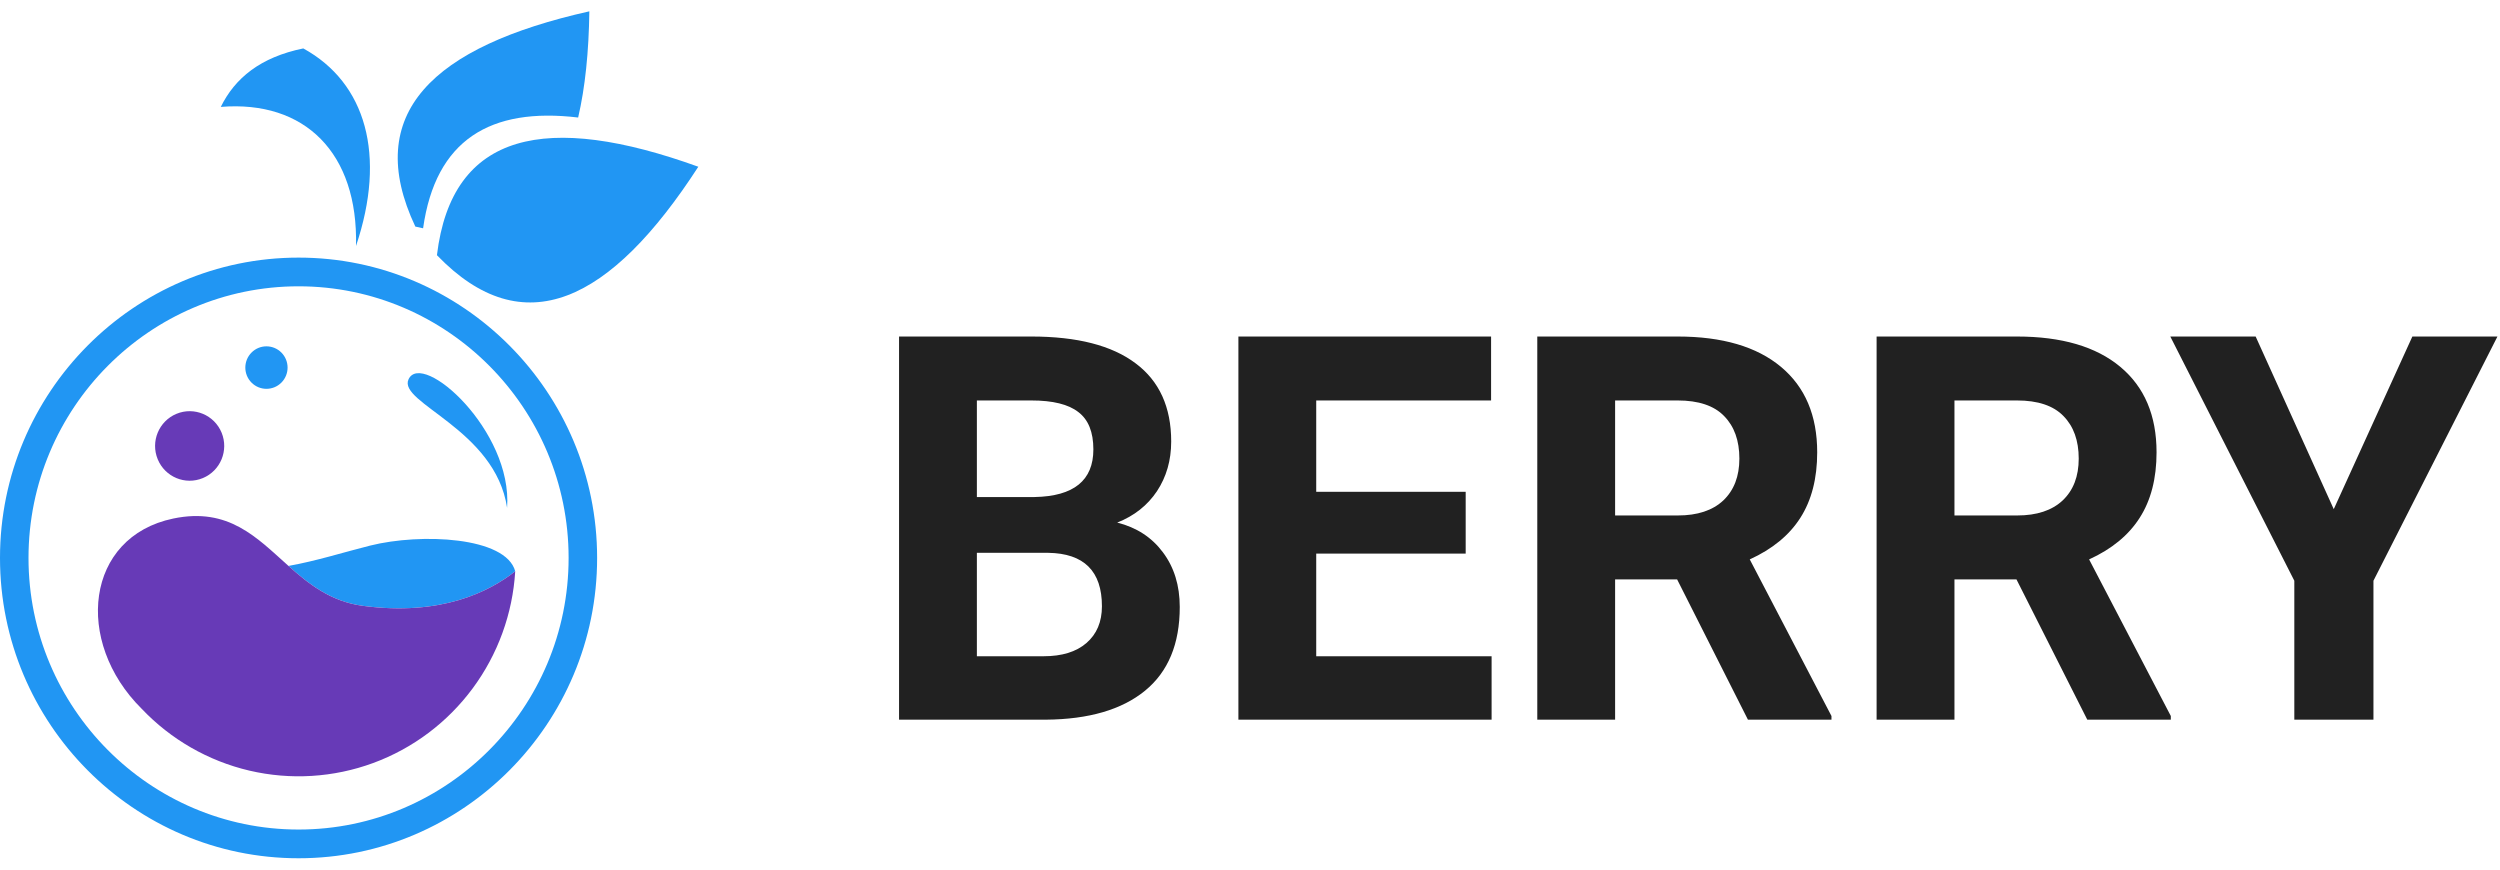
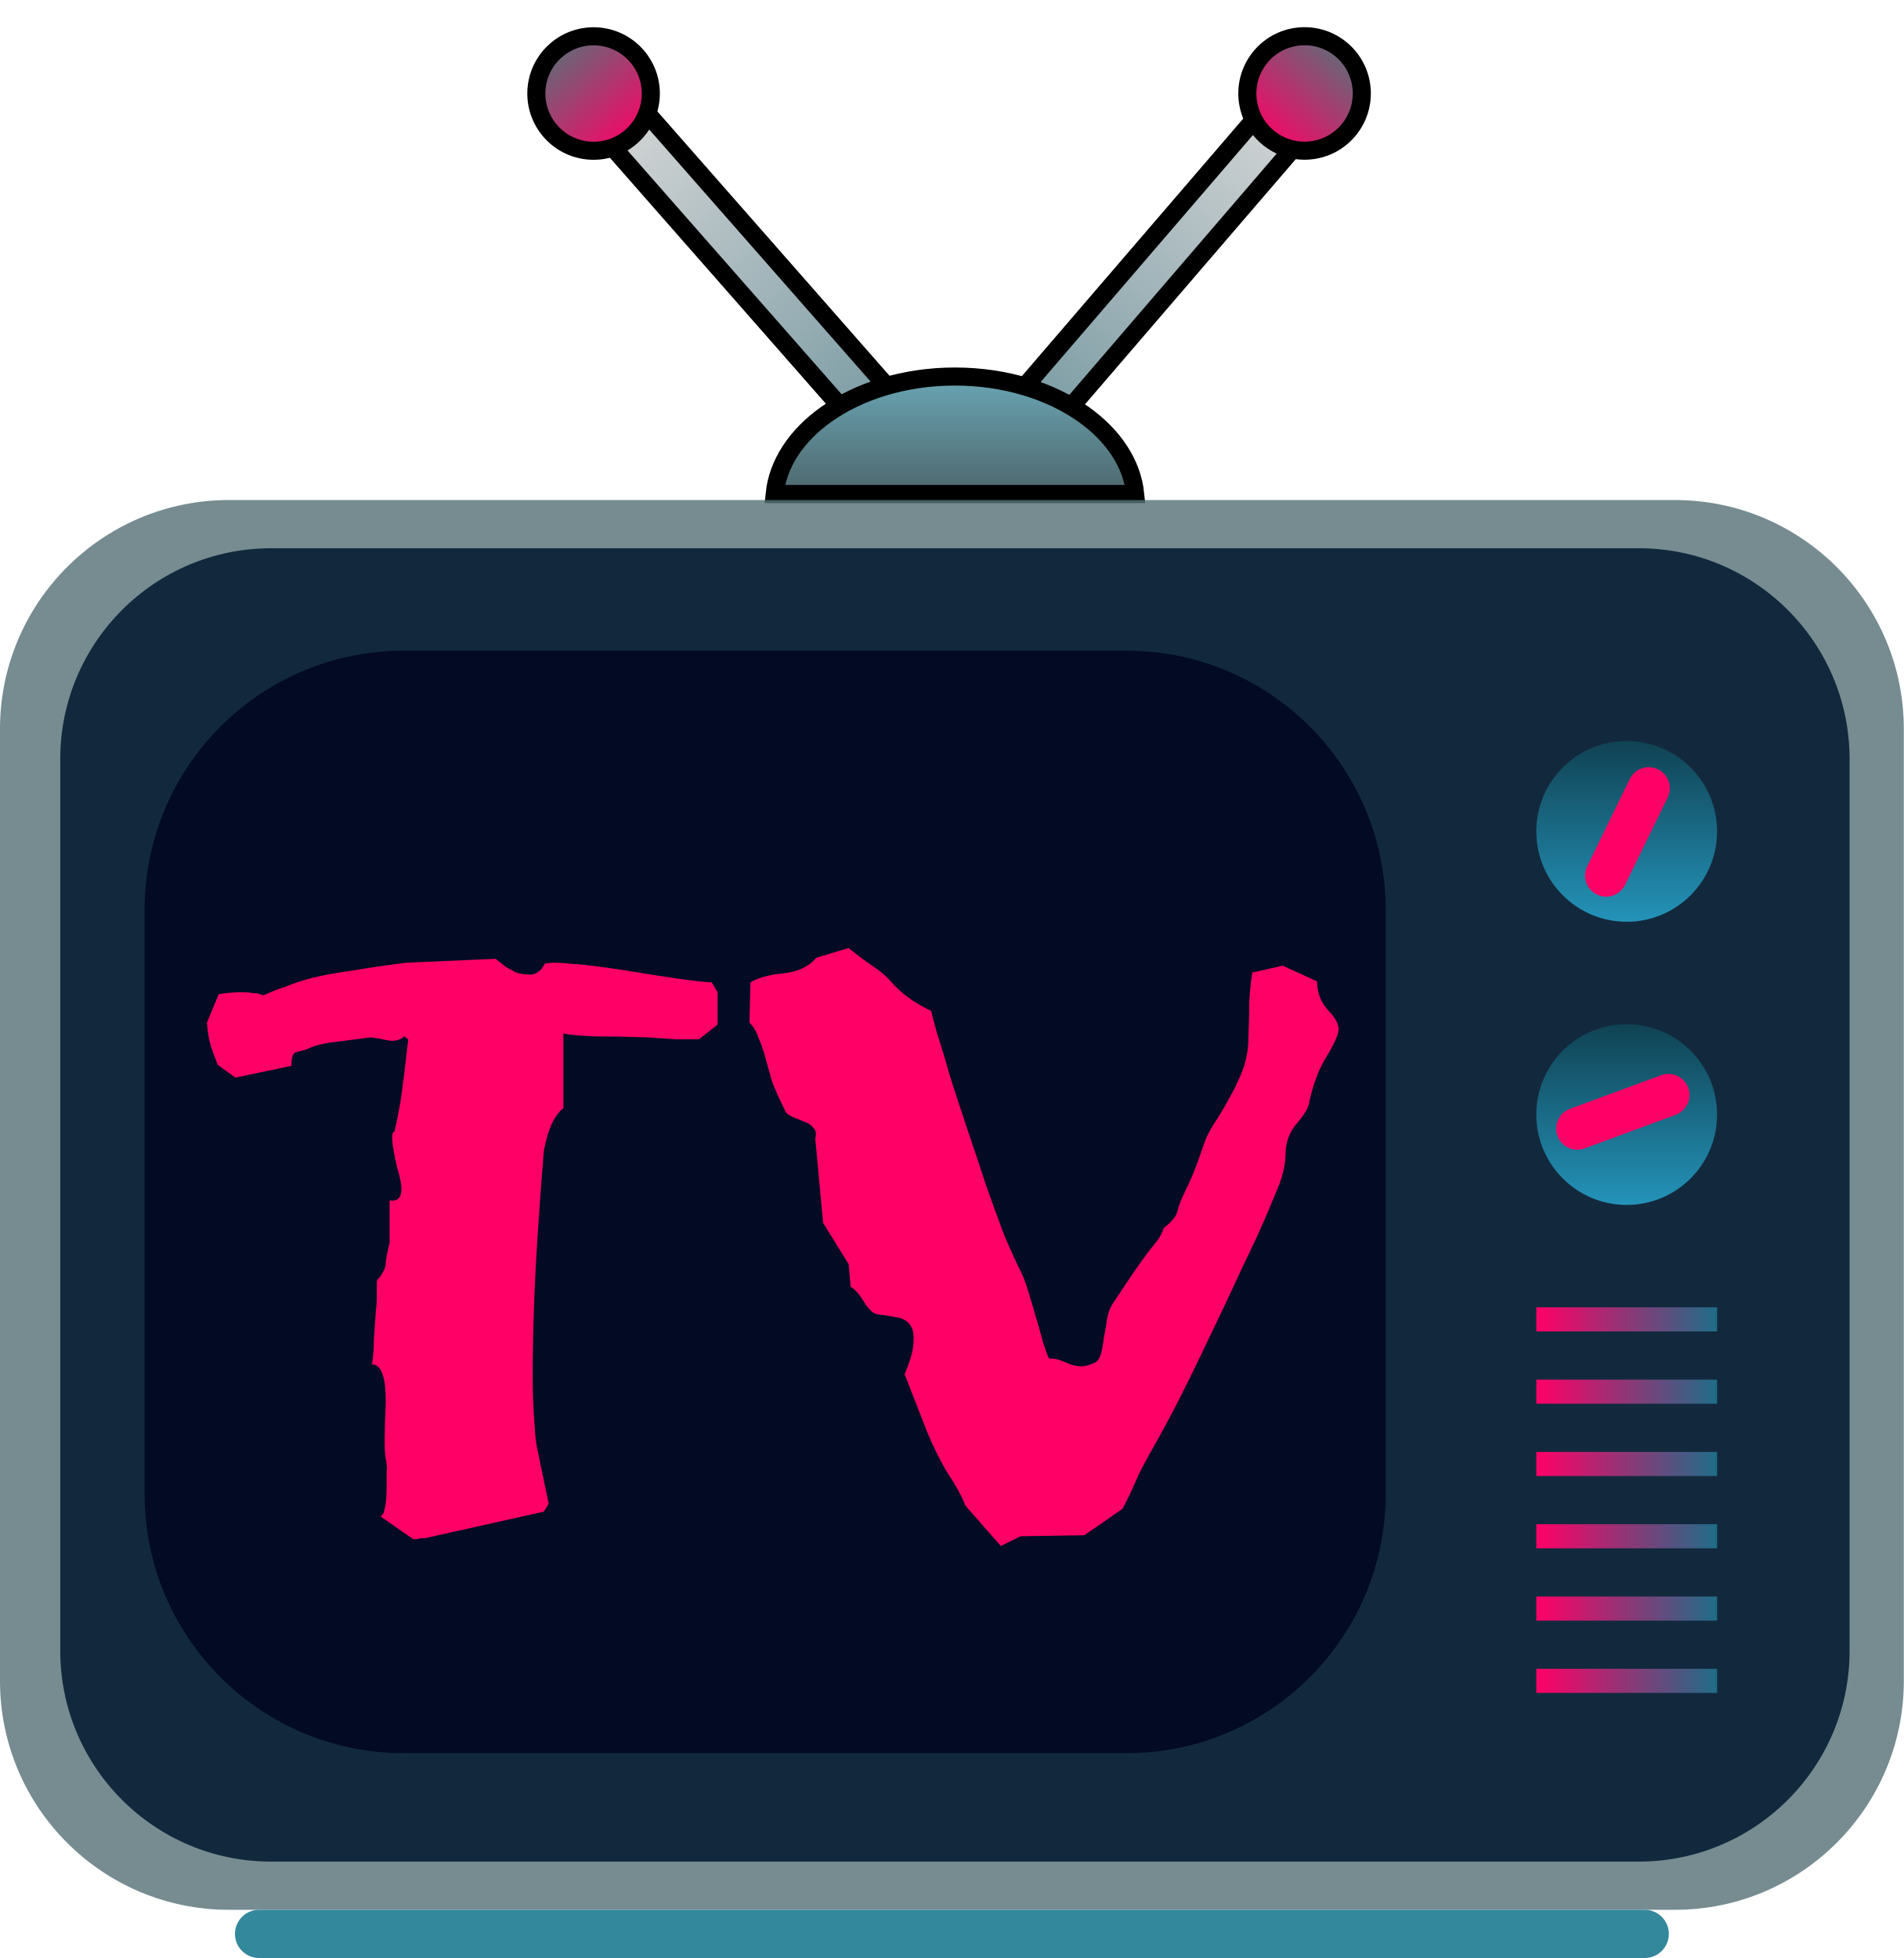
- <svg xmlns="http://www.w3.org/2000/svg" width="92" height="32" viewBox="0 0 92 32" fill="none">
-   <path d="M33.085 26.484V12.384H37.954C39.641 12.384 40.92 12.713 41.792 13.372C42.664 14.024 43.1 14.982 43.1 16.248C43.1 16.939 42.925 17.549 42.575 18.078C42.225 18.601 41.738 18.985 41.114 19.231C41.827 19.411 42.387 19.776 42.795 20.325C43.208 20.874 43.415 21.545 43.415 22.339C43.415 23.695 42.989 24.721 42.136 25.419C41.283 26.116 40.067 26.471 38.489 26.484H33.085ZM35.949 20.344V24.15H38.403C39.078 24.15 39.603 23.989 39.978 23.666C40.36 23.337 40.551 22.885 40.551 22.31C40.551 21.019 39.892 20.364 38.575 20.344H35.949ZM35.949 18.291H38.069C39.514 18.265 40.236 17.681 40.236 16.538C40.236 15.899 40.051 15.441 39.682 15.163C39.319 14.879 38.743 14.737 37.954 14.737H35.949V18.291ZM53.937 20.373H48.437V24.15H54.891V26.484H45.573V12.384H54.872V14.737H48.437V18.098H53.937V20.373ZM61.718 21.322H59.436V26.484H56.572V12.384H61.736C63.379 12.384 64.645 12.755 65.537 13.498C66.428 14.24 66.873 15.289 66.873 16.645C66.873 17.607 66.666 18.411 66.253 19.056C65.846 19.695 65.225 20.206 64.391 20.586L67.398 26.349V26.484H64.324L61.718 21.322ZM59.436 18.969H61.746C62.466 18.969 63.023 18.785 63.417 18.417C63.811 18.043 64.009 17.529 64.009 16.877C64.009 16.212 63.821 15.689 63.446 15.309C63.077 14.928 62.507 14.737 61.736 14.737H59.436V18.969ZM74.206 21.322H71.924V26.484H69.059V12.384H74.225C75.867 12.384 77.134 12.755 78.025 13.498C78.916 14.24 79.361 15.289 79.361 16.645C79.361 17.607 79.154 18.411 78.74 19.056C78.333 19.695 77.713 20.206 76.879 20.586L79.886 26.349V26.484H76.812L74.206 21.322ZM71.924 18.969H74.234C74.953 18.969 75.51 18.785 75.905 18.417C76.3 18.043 76.497 17.529 76.497 16.877C76.497 16.212 76.309 15.689 75.934 15.309C75.564 14.928 74.995 14.737 74.225 14.737H71.924V18.969ZM85.882 18.737L88.775 12.384H91.906L87.343 21.371V26.484H84.431V21.371L79.867 12.384H83.008L85.882 18.737Z" fill="#212121" />
-   <path d="M10.987 31.584C4.928 31.584 0 26.626 0 20.532C0 14.438 4.929 9.48 10.987 9.48C17.045 9.48 21.974 14.438 21.974 20.532C21.974 26.626 17.046 31.584 10.987 31.584ZM10.987 10.536C5.508 10.536 1.049 15.02 1.049 20.532C1.049 26.044 5.508 30.527 10.987 30.527C16.466 30.527 20.925 26.043 20.925 20.531C20.925 15.019 16.467 10.536 10.987 10.536Z" fill="#2196F3" />
-   <path d="M18.96 21.023C18.618 19.748 15.485 19.611 13.62 20.078C12.644 20.323 11.646 20.643 10.616 20.826C11.37 21.499 12.179 22.135 13.34 22.293C16.221 22.684 18.011 21.775 18.96 21.023Z" fill="#2196F3" />
-   <path d="M13.34 22.293C12.176 22.135 11.37 21.499 10.616 20.826C9.45 19.786 8.413 18.658 6.377 19.082C3.141 19.757 2.715 23.608 5.214 26.083C6.287 27.213 7.665 28.004 9.178 28.359C10.691 28.713 12.274 28.616 13.733 28.079C15.192 27.542 16.464 26.588 17.392 25.335C18.321 24.082 18.866 22.584 18.96 21.023C18.011 21.775 16.221 22.684 13.34 22.293Z" fill="#673AB7" />
-   <path d="M15.034 13.959C14.63 14.829 18.23 15.796 18.661 18.688C18.869 15.841 15.534 12.882 15.034 13.959Z" fill="#2196F3" />
-   <path d="M7.466 17.593C8.115 17.323 8.423 16.575 8.155 15.922C7.886 15.269 7.142 14.959 6.493 15.229C5.844 15.5 5.535 16.248 5.804 16.901C6.073 17.554 6.817 17.864 7.466 17.593Z" fill="#673AB7" />
-   <path d="M10.355 14.08C10.659 13.775 10.659 13.28 10.355 12.974C10.051 12.669 9.559 12.669 9.256 12.974C8.952 13.28 8.952 13.775 9.256 14.08C9.559 14.385 10.051 14.385 10.355 14.08Z" fill="#2196F3" />
-   <path d="M13.101 9.052C14.225 5.715 13.47 3.049 11.161 1.782C9.584 2.105 8.647 2.873 8.125 3.934C11.22 3.682 13.184 5.63 13.101 9.052Z" fill="#2196F3" />
-   <path d="M25.698 6.136C20.139 4.129 16.63 4.818 16.079 9.391C19.265 12.697 22.474 11.115 25.698 6.136Z" fill="#2196F3" />
-   <path d="M21.276 4.325C21.534 3.217 21.668 1.908 21.688 0.417C15.923 1.709 13.322 4.177 15.284 8.338C15.382 8.362 15.475 8.381 15.57 8.401C16.028 5.144 18.046 3.938 21.276 4.325Z" fill="#2196F3" />
+ <svg xmlns="http://www.w3.org/2000/svg" width="316" height="325" viewBox="0 0 316 325" fill="none">
+   <rect x="96.883" y="18.962" width="8" height="74" transform="rotate(-41.2881 96.8835 18.9616)" fill="url(#paint0_linear_2202_58)" stroke="black" stroke-width="3" />
+   <circle cx="98.524" cy="15.525" r="9.5" transform="rotate(-41.2881 98.5237 15.5247)" fill="url(#paint1_linear_2202_58)" stroke="black" stroke-width="3" />
+   <rect x="212.904" y="14.367" width="8" height="74" transform="rotate(40.6822 212.904 14.3673)" fill="url(#paint2_linear_2202_58)" stroke="black" stroke-width="3" />
+   <circle cx="216.535" cy="15.512" r="9.5" transform="rotate(40.6822 216.535 15.5122)" fill="url(#paint3_linear_2202_58)" stroke="black" stroke-width="3" />
+   <path d="M128.576 82C129.089 76.971 132.164 72.335 137.098 68.811C142.516 64.941 150.078 62.5 158.5 62.5C166.922 62.5 174.484 64.941 179.902 68.811C184.836 72.335 187.911 76.971 188.424 82H188.371H188.279H188.188H188.096H188.006H187.916H187.826H187.736H187.647H187.559H187.471H187.383H187.296H187.209H187.122H187.036H186.95H186.865H186.78H186.695H186.611H186.527H186.444H186.361H186.278H186.196H186.114H186.033H185.951H185.871H185.79H185.71H185.631H185.551H185.472H185.394H185.316H185.238H185.16H185.083H185.007H184.93H184.854H184.778H184.703H184.628H184.553H184.479H184.405H184.332H184.258H184.185H184.113H184.04H183.968H183.897H183.825H183.754H183.684H183.613H183.543H183.474H183.404H183.335H183.266H183.198H183.13H183.062H182.994H182.927H182.86H182.794H182.727H182.661H182.596H182.53H182.465H182.4H182.335H182.271H182.207H182.143H182.08H182.017H181.954H181.891H181.829H181.767H181.705H181.643H181.582H181.521H181.46H181.4H181.339H181.279H181.22H181.16H181.101H181.042H180.983H180.925H180.866H180.808H180.751H180.693H180.636H180.579H180.522H180.465H180.409H180.353H180.297H180.241H180.186H180.13H180.075H180.02H179.966H179.911H179.857H179.803H179.75H179.696H179.643H179.589H179.537H179.484H179.431H179.379H179.327H179.275H179.223H179.171H179.12H179.069H179.018H178.967H178.916H178.865H178.815H178.765H178.715H178.665H178.616H178.566H178.517H178.468H178.419H178.37H178.321H178.272H178.224H178.176H178.128H178.08H178.032H177.984H177.937H177.89H177.842H177.795H177.748H177.702H177.655H177.608H177.562H177.516H177.469H177.423H177.377H177.332H177.286H177.24H177.195H177.15H177.104H177.059H177.014H176.969H176.924H176.88H176.835H176.791H176.746H176.702H176.658H176.614H176.57H176.526H176.482H176.438H176.394H176.351H176.307H176.264H176.22H176.177H176.134H176.09H176.047H176.004H175.961H175.918H175.875H175.833H175.79H175.747H175.704H175.662H175.619H175.577H175.534H175.492H175.45H175.407H175.365H175.323H175.281H175.238H175.196H175.154H175.112H175.07H175.028H174.986H174.944H174.902H174.86H174.818H174.776H174.734H174.692H174.65H174.608H174.566H174.525H174.483H174.441H174.399H174.357H174.315H174.273H174.231H174.189H174.147H174.105H174.063H174.021H173.979H173.937H173.895H173.853H173.811H173.769H173.727H173.684H173.642H173.6H173.558H173.515H173.473H173.43H173.388H173.345H173.303H173.26H173.217H173.175H173.132H173.089H173.046H173.003H172.96H172.917H172.874H172.83H172.787H172.744H172.7H172.657H172.613H172.569H172.525H172.482H172.438H172.394H172.349H172.305H172.261H172.216H172.172H172.127H172.083H172.038H171.993H171.948H171.903H171.857H171.812H171.767H171.721H171.675H171.63H171.584H171.538H171.491H171.445H171.399H171.352H171.305H171.259H171.212H171.165H171.117H171.07H171.022H170.975H170.927H170.879H170.831H170.783H170.734H170.686H170.637H170.588H170.539H170.49H170.441H170.391H170.342H170.292H170.242H170.192H170.141H170.091H170.04H169.989H169.938H169.887H169.835H169.784H169.732H169.68H169.628H169.575H169.523H169.47H169.417H169.364H169.311H169.257H169.203H169.149H169.095H169.041H168.986H168.931H168.876H168.821H168.765H168.71H168.654H168.598H168.541H168.485H168.428H168.371H168.313H168.256H168.198H168.14H168.082H168.023H167.964H167.905H167.846H167.787H167.727H167.667H167.607H167.546H167.485H167.424H167.363H167.301H167.239H167.177H167.115H167.052H166.989H166.926H166.863H166.799H166.735H166.671H166.606H166.541H166.476H166.41H166.345H166.279H166.212H166.146H166.079H166.011H165.944H165.876H165.808H165.739H165.67H165.601H165.532H165.462H165.392H165.322H165.251H165.18H165.109H165.037H164.965H164.893H164.82H164.747H164.674H164.6H164.526H164.452H164.377H164.302H164.227H164.151H164.075H163.999H163.922H163.845H163.767H163.689H163.611H163.533H163.454H163.374H163.295H163.215H163.134H163.054H162.972H162.891H162.809H162.727H162.644H162.561H162.478H162.394H162.31H162.225H162.14H162.055H161.969H161.883H161.796H161.709H161.622H161.534H161.446H161.357H161.268H161.179H161.089H160.999H160.908H160.817H160.725H160.633H160.541H160.448H160.355H160.261H160.167H160.073H159.978H159.882H159.787H159.69H159.594H159.496H159.399H159.301H159.202H159.103H159.004H158.904H158.804H158.703H158.602H158.5H158.398H158.298H158.198H158.099H158H157.903H157.806H157.71H157.614H157.52H157.426H157.333H157.241H157.149H157.058H156.968H156.879H156.791H156.703H156.616H156.529H156.444H156.359H156.274H156.191H156.108H156.026H155.944H155.864H155.783H155.704H155.625H155.547H155.47H155.393H155.317H155.242H155.167H155.093H155.02H154.947H154.875H154.803H154.733H154.662H154.593H154.524H154.456H154.388H154.321H154.254H154.188H154.123H154.058H153.994H153.931H153.868H153.806H153.744H153.683H153.622H153.562H153.503H153.444H153.385H153.327H153.27H153.214H153.157H153.102H153.047H152.992H152.938H152.885H152.832H152.779H152.727H152.676H152.625H152.574H152.524H152.475H152.426H152.377H152.329H152.282H152.235H152.188H152.142H152.097H152.051H152.007H151.962H151.919H151.875H151.832H151.79H151.748H151.706H151.665H151.624H151.584H151.544H151.504H151.465H151.426H151.388H151.35H151.312H151.275H151.238H151.202H151.166H151.13H151.095H151.06H151.026H150.991H150.958H150.924H150.891H150.858H150.826H150.794H150.762H150.73H150.699H150.668H150.638H150.608H150.578H150.548H150.519H150.49H150.461H150.433H150.405H150.377H150.35H150.322H150.295H150.269H150.242H150.216H150.19H150.165H150.139H150.114H150.089H150.064H150.04H150.016H149.992H149.968H149.944H149.921H149.898H149.875H149.852H149.83H149.808H149.785H149.763H149.742H149.72H149.699H149.678H149.657H149.636H149.615H149.595H149.574H149.554H149.534H149.514H149.494H149.474H149.455H149.436H149.416H149.397H149.378H149.359H149.34H149.322H149.303H149.285H149.266H149.248H149.23H149.212H149.194H149.176H149.158H149.14H149.122H149.105H149.087H149.069H149.052H149.034H149.017H149H148.982H148.965H148.948H148.931H148.913H148.896H148.879H148.862H148.845H148.827H148.81H148.793H148.776H148.759H148.741H148.724H148.707H148.69H148.672H148.655H148.638H148.62H148.603H148.585H148.568H148.55H148.532H148.514H148.497H148.479H148.461H148.443H148.425H148.406H148.388H148.37H148.351H148.332H148.314H148.295H148.276H148.257H148.238H148.218H148.199H148.18H148.16H148.14H148.12H148.1H148.08H148.059H148.039H148.018H147.997H147.976H147.955H147.933H147.912H147.89H147.868H147.846H147.823H147.801H147.778H147.755H147.732H147.708H147.685H147.661H147.637H147.613H147.588H147.563H147.538H147.513H147.488H147.462H147.436H147.41H147.383H147.356H147.329H147.302H147.274H147.247H147.218H147.19H147.161H147.132H147.103H147.073H147.043H147.013H146.982H146.952H146.92H146.889H146.857H146.825H146.792H146.759H146.726H146.692H146.658H146.624H146.59H146.555H146.519H146.483H146.447H146.411H146.374H146.337H146.299H146.261H146.222H146.184H146.144H146.105H146.065H146.024H145.983H145.942H145.9H145.858H145.815H145.772H145.729H145.685H145.64H145.596H145.55H145.504H145.458H145.411H145.364H145.317H145.269H145.22H145.171H145.121H145.071H145.021H144.969H144.918H144.866H144.813H144.76H144.706H144.652H144.597H144.542H144.486H144.43H144.373H144.316H144.258H144.199H144.14H144.081H144.021H143.96H143.898H143.837H143.774H143.711H143.647H143.583H143.518H143.453H143.387H143.32H143.253H143.185H143.116H143.047H142.978H142.907H142.836H142.764H142.692H142.619H142.546H142.471H142.397H142.321H142.245H142.168H142.09H142.012H141.933H141.854H141.773H141.693H141.611H141.529H141.445H141.362H141.277H141.192H141.106H141.02H140.932H140.844H140.756H140.666H140.576H140.485H140.393H140.301H140.207H140.113H140.019H139.923H139.827H139.73H139.632H139.533H139.434H139.334H139.233H139.131H139.028H138.925H138.821H138.716H138.61H138.504H138.396H138.288H138.179H138.069H137.958H137.847H137.734H137.621H137.507H137.392H137.276H137.159H137.042H136.923H136.804H136.684H136.563H136.441H136.318H136.194H136.07H135.944H135.818H135.691H135.562H135.433H135.303H135.172H135.04H134.908H134.774H134.639H134.503H134.367H134.229H134.091H133.951H133.811H133.67H133.527H133.384H133.24H133.095H132.948H132.801H132.653H132.504H132.354H132.202H132.05H131.897H131.743H131.588H131.432H131.274H131.116H130.957H130.796H130.635H130.473H130.309H130.145H129.979H129.812H129.645H129.476H129.306H129.135H128.963H128.79H128.616H128.576Z" fill="url(#paint4_linear_2202_58)" stroke="black" stroke-width="3" />
+   <rect opacity="0.81" y="83" width="316" height="234" rx="38" fill="#567178" />
+   <rect opacity="0.88" x="10" y="91" width="297" height="218" rx="35" fill="#041C32" />
+   <rect x="24" y="108" width="206" height="183" rx="43" fill="#020B23" />
+   <path d="M116.011 172.513C114.924 172.513 113.675 172.513 112.262 172.513C110.849 172.404 109.219 172.296 107.372 172.187C104.221 172.078 101.341 172.024 98.733 172.024C96.125 171.915 94.386 171.752 93.517 171.535V183.923C91.996 185.118 90.909 187.509 90.257 191.095C89.388 201.853 88.844 210.492 88.627 217.012C88.41 223.423 88.355 228.422 88.464 232.008C88.573 234.181 88.681 236.029 88.79 237.55C88.899 238.963 89.062 240.104 89.279 240.973L91.072 249.612L90.257 250.916L70.534 255.317H70.045C69.828 255.317 69.556 255.371 69.23 255.48C69.013 255.48 68.795 255.48 68.578 255.48L63.199 251.731C63.199 251.622 63.253 251.568 63.362 251.568C63.471 251.459 63.579 251.296 63.688 251.079C63.797 250.753 63.905 250.264 64.014 249.612C64.123 248.851 64.177 247.819 64.177 246.515C64.177 245.428 64.177 244.668 64.177 244.233C64.286 243.798 64.231 243.092 64.014 242.114C63.797 240.81 63.797 237.876 64.014 233.312C64.123 228.748 63.362 226.466 61.732 226.466C61.949 225.271 62.058 223.858 62.058 222.228C62.167 220.598 62.275 219.077 62.384 217.664C62.493 216.795 62.547 215.98 62.547 215.219C62.547 214.35 62.547 213.48 62.547 212.611C62.656 212.502 62.71 212.394 62.71 212.285C62.819 212.176 62.927 212.068 63.036 211.959L63.199 211.796C63.742 210.927 64.014 210.275 64.014 209.84C64.014 209.297 64.231 208.101 64.666 206.254V199.245C66.731 199.571 67.165 197.832 65.97 194.029C64.992 189.9 64.829 187.835 65.481 187.835C65.807 186.422 66.133 184.792 66.459 182.945C66.676 181.424 66.894 179.794 67.111 178.055C67.328 176.208 67.546 174.36 67.763 172.513L67.111 172.024C66.35 172.676 65.427 172.893 64.34 172.676C63.362 172.459 62.438 172.296 61.569 172.187C59.07 172.513 56.951 172.785 55.212 173.002C53.473 173.219 52.061 173.6 50.974 174.143C50.322 174.36 49.724 174.523 49.181 174.632C48.638 174.741 48.366 175.501 48.366 176.914L39.075 178.87L36.141 176.751C35.706 175.664 35.326 174.632 35 173.654C34.674 172.567 34.457 171.263 34.348 169.742L36.304 165.015C37.825 164.798 39.021 164.689 39.89 164.689C40.868 164.689 41.574 164.743 42.009 164.852C42.552 164.852 42.933 164.906 43.15 165.015C43.367 165.124 43.585 165.178 43.802 165.178C44.997 164.635 46.247 164.146 47.551 163.711C48.855 163.168 50.376 162.679 52.115 162.244C53.962 161.809 56.081 161.429 58.472 161.103C60.971 160.668 63.96 160.234 67.437 159.799L82.27 159.147L83.9 160.451C84.443 160.777 85.041 161.103 85.693 161.429C86.345 161.646 86.997 161.755 87.649 161.755C88.41 161.864 89.116 161.592 89.768 160.94C89.985 160.723 90.203 160.397 90.42 159.962C91.289 159.745 92.702 159.745 94.658 159.962C96.723 160.071 99.82 160.451 103.949 161.103C111.121 162.298 115.848 162.95 118.13 163.059L119.108 164.689V170.068L116.011 172.513ZM181.775 226.14C182.21 225.923 182.536 225.434 182.753 224.673C182.97 223.804 183.133 222.88 183.242 221.902C183.459 220.924 183.622 219.946 183.731 218.968C183.948 217.881 184.274 217.012 184.709 216.36C186.013 214.404 187.1 212.774 187.969 211.47C188.947 210.057 189.762 208.916 190.414 208.047C191.175 207.069 191.772 206.308 192.207 205.765C192.642 205.113 192.968 204.461 193.185 203.809C194.598 202.722 195.358 201.744 195.467 200.875C195.684 200.006 196.173 198.81 196.934 197.289C197.477 196.202 198.075 194.79 198.727 193.051C199.379 191.204 199.759 190.117 199.868 189.791C200.194 188.813 200.737 187.726 201.498 186.531C202.367 185.227 203.182 183.869 203.943 182.456C204.812 180.935 205.573 179.359 206.225 177.729C206.877 175.99 207.203 174.197 207.203 172.35C207.312 169.959 207.366 167.895 207.366 166.156C207.475 164.309 207.638 162.733 207.855 161.429L212.908 160.288L218.613 162.896C218.613 164.635 219.156 166.156 220.243 167.46C221.438 168.655 222.09 169.742 222.199 170.72C222.199 171.589 221.547 173.111 220.243 175.284C218.939 177.349 217.961 179.902 217.309 182.945C217.2 183.814 216.548 184.955 215.353 186.368C214.158 187.672 213.506 189.248 213.397 191.095C213.397 192.942 213.017 194.844 212.256 196.8C211.495 198.647 210.952 199.951 210.626 200.712C209.648 203.103 208.181 206.308 206.225 210.329C204.378 214.35 202.041 219.294 199.216 225.162C196.391 231.03 194.054 235.594 192.207 238.854C190.36 242.114 189.273 244.124 188.947 244.885L187.643 247.819L186.339 250.427L179.982 254.828L169.387 254.991L166.127 256.621L160.259 249.938C159.607 248.308 158.629 246.515 157.325 244.559C156.13 242.603 154.989 240.321 153.902 237.713L150.153 228.096C151.131 225.814 151.62 224.021 151.62 222.717C151.729 221.413 151.511 220.435 150.968 219.783C150.425 219.131 149.664 218.751 148.686 218.642C147.708 218.425 146.676 218.262 145.589 218.153C144.937 218.044 144.231 217.392 143.47 216.197C142.709 214.893 141.949 214.024 141.188 213.589L140.862 209.84L136.624 202.994L135.32 188.976C135.537 188.215 135.429 187.618 134.994 187.183C134.668 186.748 134.179 186.422 133.527 186.205L131.571 185.39C130.81 185.064 130.376 184.684 130.267 184.249C129.398 182.51 128.691 180.935 128.148 179.522C127.713 178.001 127.333 176.642 127.007 175.447C126.681 174.252 126.301 173.165 125.866 172.187C125.54 171.209 125.051 170.394 124.399 169.742L124.562 163.059C125.866 162.298 127.605 161.809 129.778 161.592C132.277 161.375 134.179 160.505 135.483 158.984L140.862 157.354C142.166 158.441 143.47 159.419 144.774 160.288C146.078 161.157 147.056 161.972 147.708 162.733C149.447 164.798 151.729 166.482 154.554 167.786C154.663 168.329 154.989 169.579 155.532 171.535C156.184 173.491 156.89 175.827 157.651 178.544C158.52 181.261 159.498 184.249 160.585 187.509C161.672 190.66 162.704 193.757 163.682 196.8C164.769 199.843 165.801 202.668 166.779 205.276C167.866 207.775 168.789 209.786 169.55 211.307C169.876 211.959 170.256 212.991 170.691 214.404C171.126 215.817 171.56 217.284 171.995 218.805C172.43 220.218 172.81 221.576 173.136 222.88C173.571 224.184 173.897 225.053 174.114 225.488C174.875 225.488 175.527 225.597 176.07 225.814C176.613 226.031 177.157 226.249 177.7 226.466C178.243 226.683 178.841 226.792 179.493 226.792C180.145 226.792 180.906 226.575 181.775 226.14Z" fill="#FF0066" />
+   <circle cx="270" cy="138" r="15" fill="url(#paint5_linear_2202_58)" />
+   <circle cx="270" cy="185" r="15" fill="url(#paint6_linear_2202_58)" />
+   <rect x="255" y="217" width="30" height="4" fill="url(#paint7_linear_2202_58)" />
+   <rect x="255" y="229" width="30" height="4" fill="url(#paint8_linear_2202_58)" />
+   <rect x="255" y="277" width="30" height="4" fill="url(#paint9_linear_2202_58)" />
+   <rect x="255" y="265" width="30" height="4" fill="url(#paint10_linear_2202_58)" />
+   <rect x="255" y="253" width="30" height="4" fill="url(#paint11_linear_2202_58)" />
+   <rect x="255" y="241" width="30" height="4" fill="url(#paint12_linear_2202_58)" />
+   <rect x="261.908" y="146.945" width="23.124" height="7" rx="3.5" transform="rotate(-63.9903 261.908 146.945)" fill="#FF0066" />
+   <rect x="257.302" y="185.264" width="23.124" height="7" rx="3.5" transform="rotate(-20.2476 257.302 185.264)" fill="#FF0066" />
+   <rect x="39" y="317" width="238" height="8" rx="4" fill="#34889B" />
+   <defs>
+     <linearGradient id="paint0_linear_2202_58" x1="100.267" y1="18.824" x2="100.267" y2="95.824" gradientUnits="userSpaceOnUse">
+       <stop stop-color="#D9D9D9" />
+       <stop offset="1" stop-color="#72969F" />
+     </linearGradient>
+     <linearGradient id="paint1_linear_2202_58" x1="98.524" y1="4.525" x2="98.524" y2="26.525" gradientUnits="userSpaceOnUse">
+       <stop stop-color="#577279" />
+       <stop offset="1" stop-color="#FF0066" />
+     </linearGradient>
+     <linearGradient id="paint2_linear_2202_58" x1="218.244" y1="12.252" x2="218.244" y2="89.252" gradientUnits="userSpaceOnUse">
+       <stop stop-color="#D9D9D9" />
+       <stop offset="1" stop-color="#72969F" />
+     </linearGradient>
+     <linearGradient id="paint3_linear_2202_58" x1="216.535" y1="4.512" x2="216.535" y2="26.512" gradientUnits="userSpaceOnUse">
+       <stop stop-color="#577279" />
+       <stop offset="1" stop-color="#FF0066" />
+     </linearGradient>
+     <linearGradient id="paint4_linear_2202_58" x1="158.5" y1="61" x2="158.5" y2="83.5" gradientUnits="userSpaceOnUse">
+       <stop stop-color="#6BAAB9" />
+       <stop offset="1" stop-color="#4C6267" />
+     </linearGradient>
+     <linearGradient id="paint5_linear_2202_58" x1="270" y1="123" x2="270" y2="153" gradientUnits="userSpaceOnUse">
+       <stop stop-color="#104253" />
+       <stop offset="1" stop-color="#2493B9" />
+     </linearGradient>
+     <linearGradient id="paint6_linear_2202_58" x1="270" y1="170" x2="270" y2="200" gradientUnits="userSpaceOnUse">
+       <stop stop-color="#104253" />
+       <stop offset="1" stop-color="#2493B9" />
+     </linearGradient>
+     <linearGradient id="paint7_linear_2202_58" x1="255" y1="219" x2="285" y2="219" gradientUnits="userSpaceOnUse">
+       <stop stop-color="#FF0066" />
+       <stop offset="1" stop-color="#1F6D88" />
+     </linearGradient>
+     <linearGradient id="paint8_linear_2202_58" x1="255" y1="231" x2="285" y2="231" gradientUnits="userSpaceOnUse">
+       <stop stop-color="#FF0066" />
+       <stop offset="1" stop-color="#1F6D88" />
+     </linearGradient>
+     <linearGradient id="paint9_linear_2202_58" x1="255" y1="279" x2="285" y2="279" gradientUnits="userSpaceOnUse">
+       <stop stop-color="#FF0066" />
+       <stop offset="1" stop-color="#1F6D88" />
+     </linearGradient>
+     <linearGradient id="paint10_linear_2202_58" x1="255" y1="267" x2="285" y2="267" gradientUnits="userSpaceOnUse">
+       <stop stop-color="#FF0066" />
+       <stop offset="1" stop-color="#1F6D88" />
+     </linearGradient>
+     <linearGradient id="paint11_linear_2202_58" x1="255" y1="255" x2="285" y2="255" gradientUnits="userSpaceOnUse">
+       <stop stop-color="#FF0066" />
+       <stop offset="1" stop-color="#1F6D88" />
+     </linearGradient>
+     <linearGradient id="paint12_linear_2202_58" x1="255" y1="243" x2="285" y2="243" gradientUnits="userSpaceOnUse">
+       <stop stop-color="#FF0066" />
+       <stop offset="1" stop-color="#1F6D88" />
+     </linearGradient>
+   </defs>
</svg>
